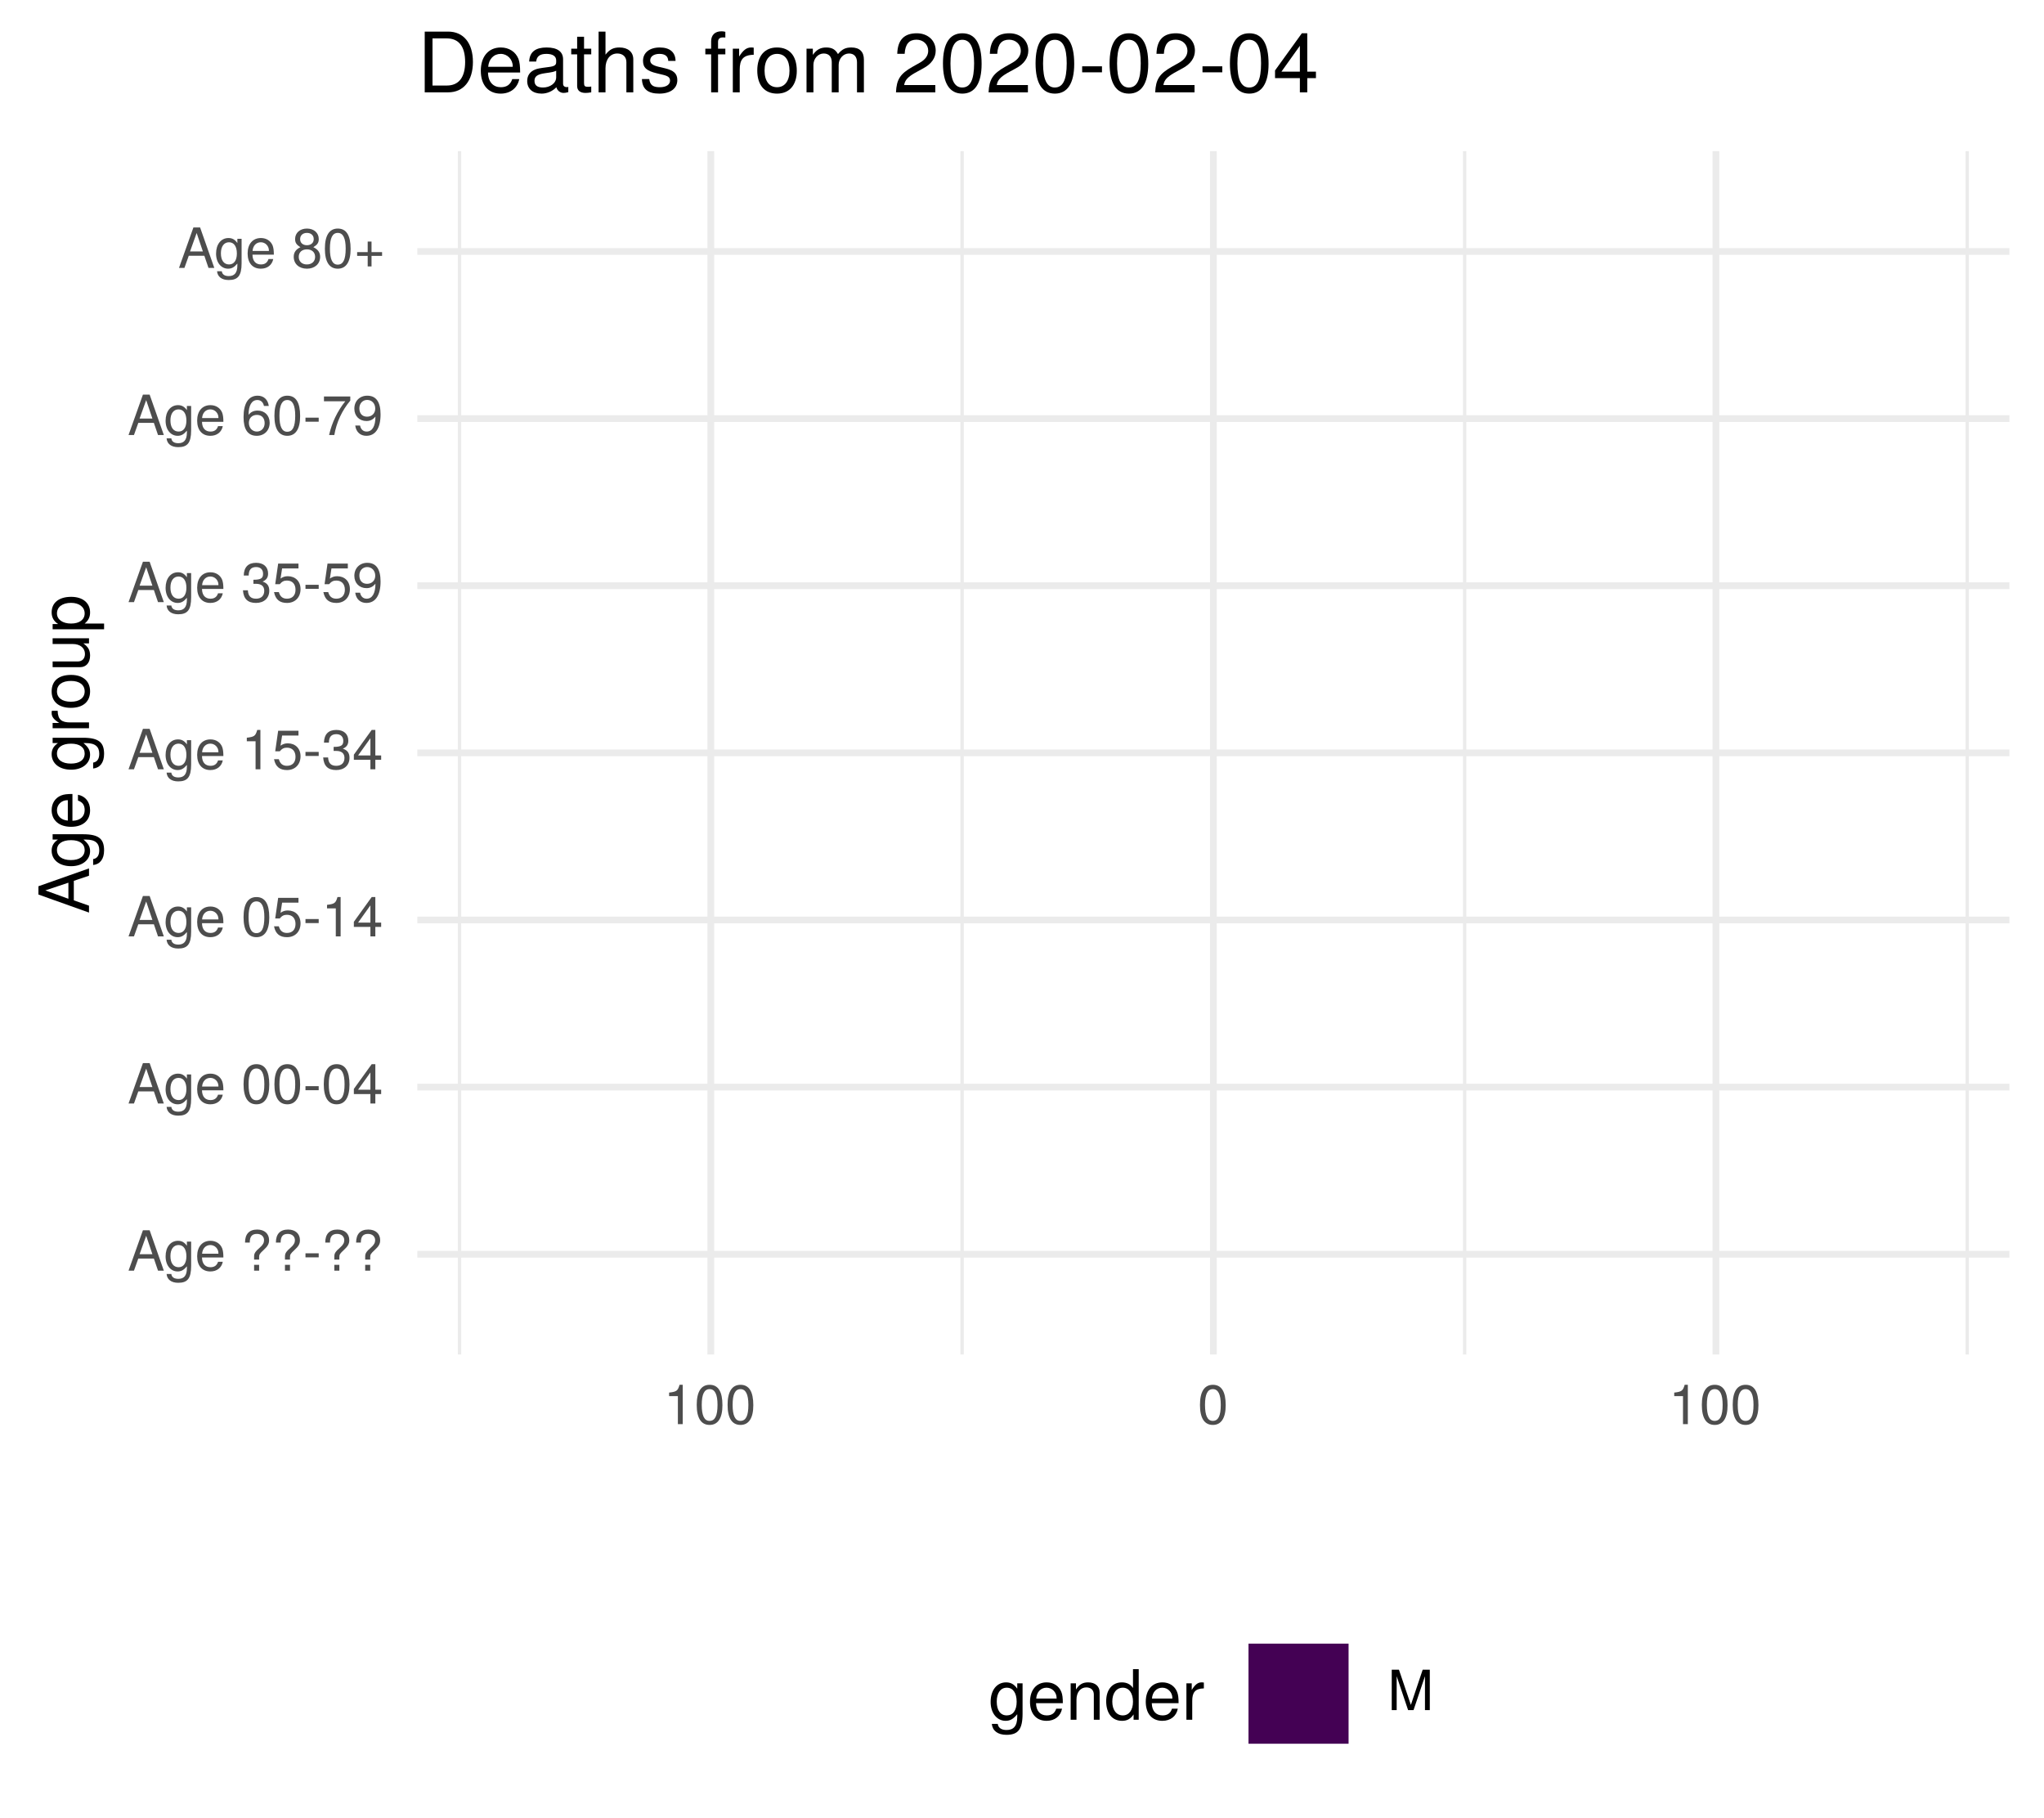
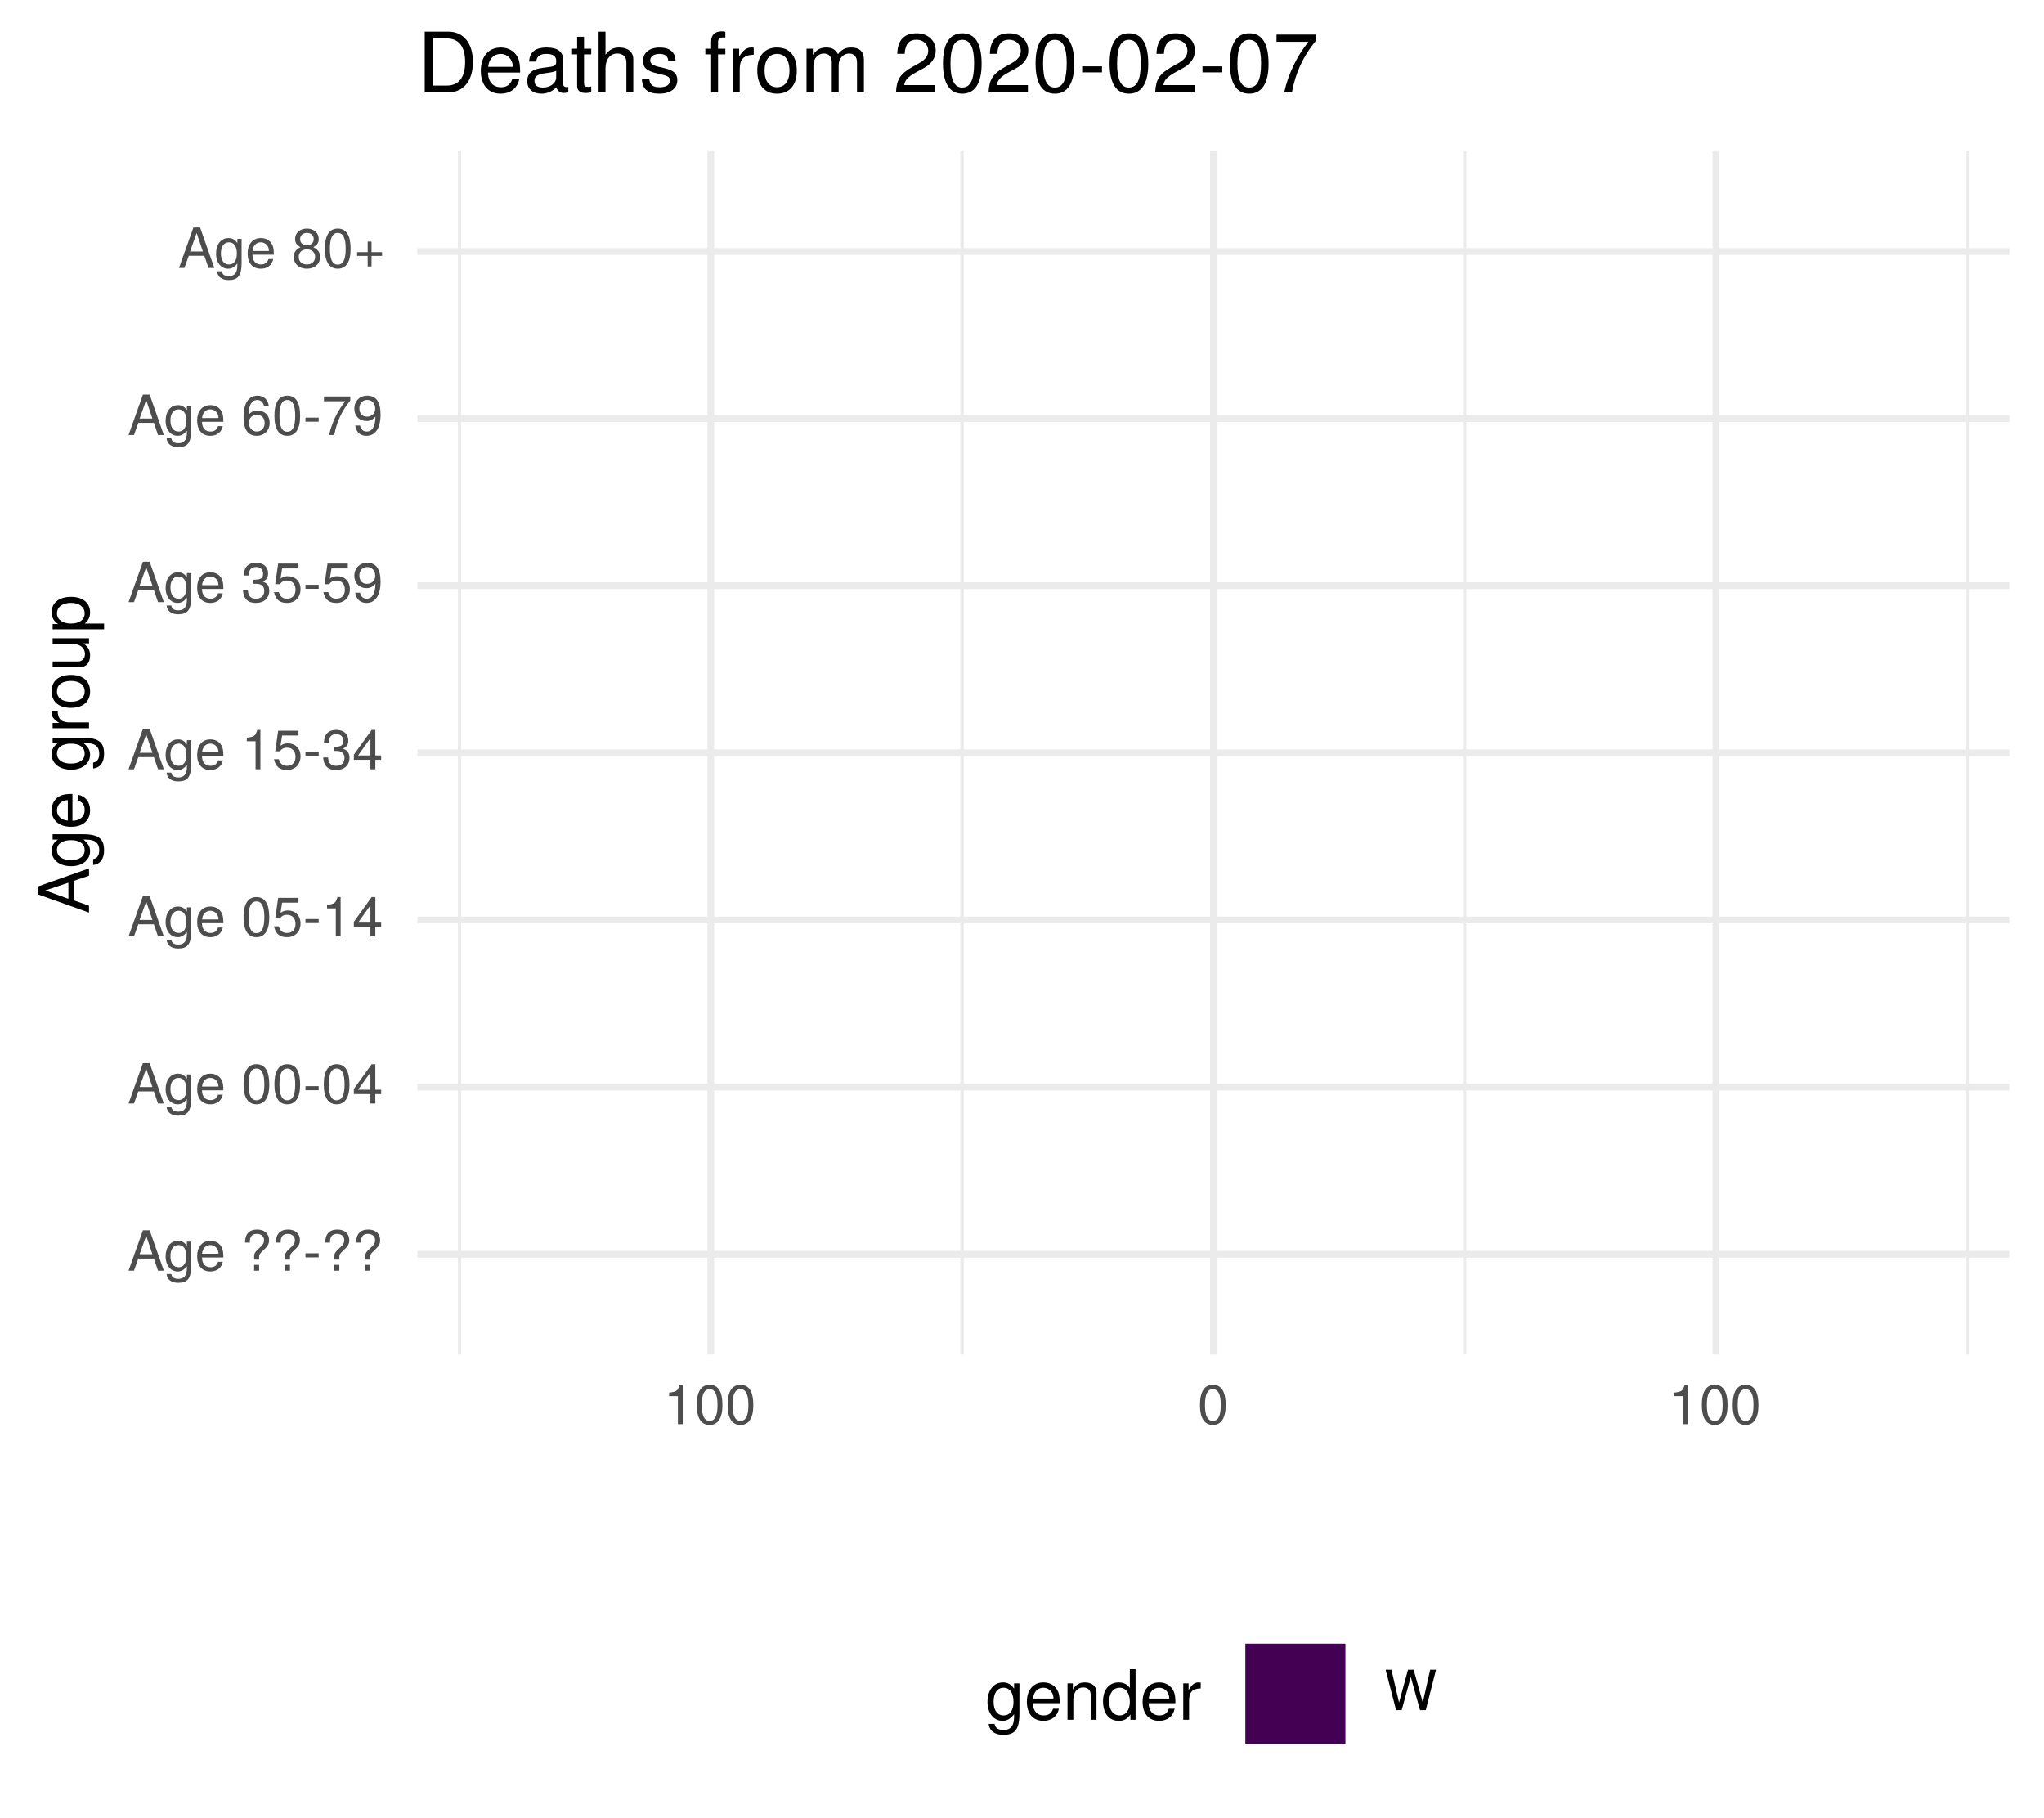
<svg xmlns="http://www.w3.org/2000/svg" xmlns:xlink="http://www.w3.org/1999/xlink" width="324pt" height="288pt" viewBox="0 0 324 288" version="1.1">
  <defs>
    <g>
      <symbol overflow="visible" id="glyph0-0">
        <path style="stroke:none;" d="" />
      </symbol>
      <symbol overflow="visible" id="glyph0-1">
        <path style="stroke:none;" d="M 5.75 0 L 3.5 -6.406 L 2.438 -6.406 L 0.156 0 L 1.016 0 L 1.703 -1.922 L 4.172 -1.922 L 4.828 0 Z M 3.938 -2.609 L 1.906 -2.609 L 2.953 -5.531 Z M 3.938 -2.609 " />
      </symbol>
      <symbol overflow="visible" id="glyph0-2">
        <path style="stroke:none;" d="M 4.297 -0.75 L 4.297 -4.609 L 3.625 -4.609 L 3.625 -3.938 C 3.25 -4.484 2.812 -4.734 2.219 -4.734 C 1.047 -4.734 0.25 -3.75 0.25 -2.266 C 0.25 -0.812 1.078 0.125 2.156 0.125 C 2.734 0.125 3.141 -0.109 3.625 -0.688 L 3.625 -0.391 C 3.625 0.828 3.125 1.297 2.266 1.297 C 1.688 1.297 1.234 1.094 1.156 0.531 L 0.406 0.531 C 0.484 1.406 1.156 1.922 2.25 1.922 C 3.688 1.922 4.297 1.281 4.297 -0.75 Z M 3.547 -2.281 C 3.547 -1.172 3.078 -0.547 2.312 -0.547 C 1.5 -0.547 1.016 -1.188 1.016 -2.312 C 1.016 -3.406 1.516 -4.062 2.297 -4.062 C 3.094 -4.062 3.547 -3.391 3.547 -2.281 Z M 3.547 -2.281 " />
      </symbol>
      <symbol overflow="visible" id="glyph0-3">
        <path style="stroke:none;" d="M 4.516 -2.094 C 4.516 -2.766 4.453 -3.188 4.328 -3.531 C 4.031 -4.281 3.328 -4.734 2.469 -4.734 C 1.172 -4.734 0.359 -3.797 0.359 -2.281 C 0.359 -0.766 1.156 0.125 2.453 0.125 C 3.5 0.125 4.234 -0.469 4.422 -1.406 L 3.672 -1.406 C 3.469 -0.797 3.062 -0.547 2.469 -0.547 C 1.703 -0.547 1.141 -1.031 1.125 -2.094 Z M 3.734 -2.75 C 3.734 -2.75 3.734 -2.703 3.719 -2.688 L 1.141 -2.688 C 1.203 -3.516 1.719 -4.062 2.453 -4.062 C 3.172 -4.062 3.734 -3.469 3.734 -2.75 Z M 3.734 -2.75 " />
      </symbol>
      <symbol overflow="visible" id="glyph0-4">
        <path style="stroke:none;" d="" />
      </symbol>
      <symbol overflow="visible" id="glyph0-5">
        <path style="stroke:none;" d="M 4.422 -4.828 C 4.422 -5.859 3.688 -6.516 2.547 -6.516 C 1.281 -6.516 0.609 -5.812 0.609 -4.453 L 1.359 -4.453 C 1.359 -5.422 1.719 -5.828 2.5 -5.828 C 3.172 -5.828 3.625 -5.422 3.625 -4.828 C 3.625 -4.422 3.438 -4.078 2.969 -3.672 C 2.453 -3.203 2.453 -3.203 2.297 -3 C 2.109 -2.75 2.047 -2.547 2.047 -2.234 L 2.047 -1.75 L 2.844 -1.75 L 2.844 -2.156 C 2.844 -2.547 2.938 -2.703 3.531 -3.25 C 4.203 -3.859 4.422 -4.25 4.422 -4.828 Z M 2.844 0 L 2.844 -0.922 L 2.047 -0.922 L 2.047 0 Z M 2.844 0 " />
      </symbol>
      <symbol overflow="visible" id="glyph0-6">
        <path style="stroke:none;" d="M 2.5 -2.109 L 2.5 -2.75 L 0.406 -2.75 L 0.406 -2.109 Z M 2.5 -2.109 " />
      </symbol>
      <symbol overflow="visible" id="glyph0-7">
        <path style="stroke:none;" d="M 4.453 -3 C 4.453 -5.156 3.781 -6.234 2.422 -6.234 C 1.078 -6.234 0.375 -5.141 0.375 -3.047 C 0.375 -0.953 1.078 0.125 2.422 0.125 C 3.734 0.125 4.453 -0.953 4.453 -3 Z M 3.672 -3.062 C 3.672 -1.297 3.266 -0.516 2.406 -0.516 C 1.578 -0.516 1.172 -1.344 1.172 -3.047 C 1.172 -4.75 1.578 -5.547 2.422 -5.547 C 3.25 -5.547 3.672 -4.734 3.672 -3.062 Z M 3.672 -3.062 " />
      </symbol>
      <symbol overflow="visible" id="glyph0-8">
        <path style="stroke:none;" d="M 4.578 -1.5 L 4.578 -2.188 L 3.656 -2.188 L 3.656 -6.234 L 3.078 -6.234 L 0.25 -2.312 L 0.25 -1.5 L 2.875 -1.5 L 2.875 0 L 3.656 0 L 3.656 -1.5 Z M 2.875 -2.188 L 0.922 -2.188 L 2.875 -4.922 Z M 2.875 -2.188 " />
      </symbol>
      <symbol overflow="visible" id="glyph0-9">
        <path style="stroke:none;" d="M 4.516 -2.062 C 4.516 -3.297 3.688 -4.109 2.5 -4.109 C 2.062 -4.109 1.703 -4 1.344 -3.734 L 1.594 -5.344 L 4.188 -5.344 L 4.188 -6.109 L 0.969 -6.109 L 0.5 -2.844 L 1.219 -2.844 C 1.578 -3.266 1.875 -3.422 2.359 -3.422 C 3.188 -3.422 3.719 -2.891 3.719 -1.969 C 3.719 -1.062 3.203 -0.547 2.359 -0.547 C 1.688 -0.547 1.266 -0.891 1.078 -1.594 L 0.312 -1.594 C 0.562 -0.359 1.266 0.125 2.375 0.125 C 3.641 0.125 4.516 -0.75 4.516 -2.062 Z M 4.516 -2.062 " />
      </symbol>
      <symbol overflow="visible" id="glyph0-10">
        <path style="stroke:none;" d="M 3.047 0 L 3.047 -6.234 L 2.547 -6.234 C 2.266 -5.281 2.094 -5.141 0.891 -5 L 0.891 -4.438 L 2.281 -4.438 L 2.281 0 Z M 3.047 0 " />
      </symbol>
      <symbol overflow="visible" id="glyph0-11">
        <path style="stroke:none;" d="M 4.453 -1.812 C 4.453 -2.562 4.141 -3.016 3.391 -3.266 C 3.969 -3.5 4.266 -3.891 4.266 -4.516 C 4.266 -5.594 3.547 -6.234 2.359 -6.234 C 1.109 -6.234 0.438 -5.547 0.406 -4.219 L 1.188 -4.219 C 1.203 -5.141 1.578 -5.562 2.375 -5.562 C 3.062 -5.562 3.469 -5.156 3.469 -4.5 C 3.469 -3.828 3.188 -3.547 1.938 -3.547 L 1.938 -2.906 L 2.359 -2.906 C 3.219 -2.906 3.656 -2.5 3.656 -1.797 C 3.656 -1.016 3.172 -0.547 2.359 -0.547 C 1.516 -0.547 1.109 -0.969 1.062 -1.875 L 0.281 -1.875 C 0.375 -0.5 1.062 0.125 2.344 0.125 C 3.625 0.125 4.453 -0.641 4.453 -1.812 Z M 4.453 -1.812 " />
      </symbol>
      <symbol overflow="visible" id="glyph0-12">
        <path style="stroke:none;" d="M 4.484 -3.266 C 4.484 -5.219 3.797 -6.234 2.375 -6.234 C 1.188 -6.234 0.328 -5.391 0.328 -4.172 C 0.328 -3.016 1.125 -2.219 2.25 -2.219 C 2.844 -2.219 3.266 -2.438 3.672 -2.922 C 3.672 -1.406 3.172 -0.547 2.281 -0.547 C 1.734 -0.547 1.359 -0.891 1.234 -1.5 L 0.469 -1.5 C 0.609 -0.469 1.281 0.125 2.234 0.125 C 3.688 0.125 4.484 -1.109 4.484 -3.266 Z M 3.641 -4.188 C 3.641 -3.422 3.094 -2.906 2.344 -2.906 C 1.594 -2.906 1.125 -3.391 1.125 -4.234 C 1.125 -5.016 1.656 -5.562 2.359 -5.562 C 3.094 -5.562 3.641 -5 3.641 -4.188 Z M 3.641 -4.188 " />
      </symbol>
      <symbol overflow="visible" id="glyph0-13">
        <path style="stroke:none;" d="M 4.516 -1.938 C 4.516 -3.094 3.719 -3.875 2.609 -3.875 C 1.984 -3.875 1.5 -3.641 1.172 -3.188 C 1.172 -4.703 1.672 -5.547 2.562 -5.547 C 3.109 -5.547 3.484 -5.203 3.609 -4.609 L 4.375 -4.609 C 4.234 -5.625 3.562 -6.234 2.609 -6.234 C 1.156 -6.234 0.375 -5.016 0.375 -2.844 C 0.375 -0.891 1.047 0.125 2.469 0.125 C 3.656 0.125 4.516 -0.719 4.516 -1.938 Z M 3.719 -1.875 C 3.719 -1.094 3.188 -0.547 2.484 -0.547 C 1.766 -0.547 1.219 -1.125 1.219 -1.922 C 1.219 -2.688 1.734 -3.188 2.5 -3.188 C 3.25 -3.188 3.719 -2.703 3.719 -1.875 Z M 3.719 -1.875 " />
      </symbol>
      <symbol overflow="visible" id="glyph0-14">
        <path style="stroke:none;" d="M 4.578 -5.453 L 4.578 -6.109 L 0.406 -6.109 L 0.406 -5.344 L 3.781 -5.344 C 2.531 -3.781 1.656 -1.953 1.219 0 L 2.047 0 C 2.391 -2.016 3.266 -3.891 4.578 -5.453 Z M 4.578 -5.453 " />
      </symbol>
      <symbol overflow="visible" id="glyph0-15">
        <path style="stroke:none;" d="M 4.516 -1.766 C 4.516 -2.453 4.156 -2.938 3.438 -3.281 C 4.078 -3.672 4.297 -3.984 4.297 -4.578 C 4.297 -5.547 3.531 -6.234 2.422 -6.234 C 1.312 -6.234 0.547 -5.547 0.547 -4.578 C 0.547 -4 0.75 -3.672 1.391 -3.281 C 0.672 -2.938 0.328 -2.453 0.328 -1.766 C 0.328 -0.625 1.188 0.125 2.422 0.125 C 3.656 0.125 4.516 -0.625 4.516 -1.766 Z M 3.5 -4.562 C 3.5 -3.969 3.062 -3.594 2.422 -3.594 C 1.766 -3.594 1.344 -3.969 1.344 -4.562 C 1.344 -5.156 1.766 -5.547 2.422 -5.547 C 3.078 -5.547 3.5 -5.156 3.5 -4.562 Z M 3.719 -1.75 C 3.719 -1.016 3.188 -0.547 2.406 -0.547 C 1.641 -0.547 1.125 -1.016 1.125 -1.75 C 1.125 -2.484 1.641 -2.938 2.422 -2.938 C 3.188 -2.938 3.719 -2.484 3.719 -1.75 Z M 3.719 -1.75 " />
      </symbol>
      <symbol overflow="visible" id="glyph0-16">
        <path style="stroke:none;" d="M 4.547 -1.906 L 4.547 -2.5 L 2.875 -2.5 L 2.875 -4.172 L 2.266 -4.172 L 2.266 -2.5 L 0.594 -2.5 L 0.594 -1.906 L 2.266 -1.906 L 2.266 -0.234 L 2.875 -0.234 L 2.875 -1.906 Z M 4.547 -1.906 " />
      </symbol>
      <symbol overflow="visible" id="glyph0-17">
-         <path style="stroke:none;" d="M 6.688 0 L 6.688 -6.406 L 5.562 -6.406 L 3.688 -0.828 L 1.797 -6.406 L 0.656 -6.406 L 0.656 0 L 1.438 0 L 1.438 -5.375 L 3.25 0 L 4.109 0 L 5.922 -5.375 L 5.922 0 Z M 6.688 0 " />
+         <path style="stroke:none;" d="M 8.172 -6.406 L 7.25 -6.406 L 6.078 -1.203 L 4.625 -6.406 L 3.734 -6.406 L 2.312 -1.203 L 1.109 -6.406 L 0.188 -6.406 L 1.844 0 L 2.734 0 L 4.172 -5.266 L 5.641 0 L 6.547 0 Z M 8.172 -6.406 " />
      </symbol>
      <symbol overflow="visible" id="glyph1-0">
        <path style="stroke:none;" d="" />
      </symbol>
      <symbol overflow="visible" id="glyph1-1">
        <path style="stroke:none;" d="M 0 -7.188 L -8.016 -4.359 L -8.016 -3.047 L 0 -0.188 L 0 -1.281 L -2.406 -2.125 L -2.406 -5.219 L 0 -6.031 Z M -3.266 -4.922 L -3.266 -2.375 L -6.922 -3.703 Z M -3.266 -4.922 " />
      </symbol>
      <symbol overflow="visible" id="glyph1-2">
        <path style="stroke:none;" d="M -0.953 -5.375 L -5.766 -5.375 L -5.766 -4.531 L -4.922 -4.531 C -5.609 -4.062 -5.922 -3.516 -5.922 -2.766 C -5.922 -1.312 -4.703 -0.312 -2.828 -0.312 C -1.016 -0.312 0.172 -1.344 0.172 -2.688 C 0.172 -3.422 -0.141 -3.922 -0.875 -4.531 L -0.484 -4.531 C 1.047 -4.531 1.625 -3.906 1.625 -2.844 C 1.625 -2.109 1.359 -1.547 0.656 -1.438 L 0.656 -0.5 C 1.75 -0.609 2.391 -1.453 2.391 -2.812 C 2.391 -4.609 1.594 -5.375 -0.953 -5.375 Z M -2.844 -4.438 C -1.469 -4.438 -0.688 -3.844 -0.688 -2.875 C -0.688 -1.875 -1.484 -1.281 -2.875 -1.281 C -4.266 -1.281 -5.078 -1.891 -5.078 -2.875 C -5.078 -3.859 -4.25 -4.438 -2.844 -4.438 Z M -2.844 -4.438 " />
      </symbol>
      <symbol overflow="visible" id="glyph1-3">
        <path style="stroke:none;" d="M -2.625 -5.641 C -3.453 -5.641 -3.984 -5.578 -4.406 -5.406 C -5.359 -5.031 -5.922 -4.156 -5.922 -3.078 C -5.922 -1.469 -4.734 -0.438 -2.844 -0.438 C -0.953 -0.438 0.172 -1.438 0.172 -3.062 C 0.172 -4.375 -0.578 -5.297 -1.75 -5.516 L -1.75 -4.594 C -0.984 -4.344 -0.688 -3.828 -0.688 -3.094 C -0.688 -2.141 -1.297 -1.422 -2.625 -1.391 Z M -3.438 -4.656 C -3.438 -4.656 -3.391 -4.656 -3.359 -4.656 L -3.359 -1.422 C -4.391 -1.5 -5.078 -2.141 -5.078 -3.062 C -5.078 -3.969 -4.328 -4.656 -3.438 -4.656 Z M -3.438 -4.656 " />
      </symbol>
      <symbol overflow="visible" id="glyph1-4">
        <path style="stroke:none;" d="" />
      </symbol>
      <symbol overflow="visible" id="glyph1-5">
        <path style="stroke:none;" d="M -4.969 -3.531 L -5.891 -3.531 C -5.922 -3.375 -5.922 -3.297 -5.922 -3.172 C -5.922 -2.578 -5.578 -2.141 -4.719 -1.609 L -5.766 -1.609 L -5.766 -0.766 L 0 -0.766 L 0 -1.688 L -2.984 -1.688 C -4.297 -1.688 -4.938 -2.109 -4.969 -3.531 Z M -4.969 -3.531 " />
      </symbol>
      <symbol overflow="visible" id="glyph1-6">
        <path style="stroke:none;" d="M -2.844 -5.609 C -4.828 -5.609 -5.922 -4.656 -5.922 -2.984 C -5.922 -1.375 -4.812 -0.391 -2.875 -0.391 C -0.953 -0.391 0.172 -1.359 0.172 -3 C 0.172 -4.625 -0.953 -5.609 -2.844 -5.609 Z M -2.844 -4.656 C -1.5 -4.656 -0.688 -4.016 -0.688 -3 C -0.688 -1.984 -1.484 -1.359 -2.875 -1.359 C -4.266 -1.359 -5.078 -1.984 -5.078 -3 C -5.078 -4.031 -4.281 -4.656 -2.844 -4.656 Z M -2.844 -4.656 " />
      </symbol>
      <symbol overflow="visible" id="glyph1-7">
        <path style="stroke:none;" d="M 0 -5.297 L -5.766 -5.297 L -5.766 -4.391 L -2.578 -4.391 C -1.406 -4.391 -0.641 -3.766 -0.641 -2.812 C -0.641 -2.094 -1.078 -1.625 -1.766 -1.625 L -5.766 -1.625 L -5.766 -0.719 L -1.406 -0.719 C -0.453 -0.719 0.172 -1.438 0.172 -2.547 C 0.172 -3.406 -0.125 -3.938 -0.891 -4.484 L 0 -4.484 Z M 0 -5.297 " />
      </symbol>
      <symbol overflow="visible" id="glyph1-8">
        <path style="stroke:none;" d="M -2.828 -5.75 C -4.766 -5.75 -5.922 -4.812 -5.922 -3.281 C -5.922 -2.5 -5.578 -1.875 -4.891 -1.438 L -5.766 -1.438 L -5.766 -0.609 L 2.391 -0.609 L 2.391 -1.516 L -0.688 -1.516 C -0.094 -2 0.172 -2.547 0.172 -3.281 C 0.172 -4.781 -0.984 -5.75 -2.828 -5.75 Z M -2.844 -4.797 C -1.547 -4.797 -0.688 -4.125 -0.688 -3.125 C -0.688 -2.156 -1.484 -1.516 -2.844 -1.516 C -4.188 -1.516 -5.078 -2.156 -5.078 -3.125 C -5.078 -4.141 -4.219 -4.797 -2.844 -4.797 Z M -2.844 -4.797 " />
      </symbol>
      <symbol overflow="visible" id="glyph2-0">
        <path style="stroke:none;" d="" />
      </symbol>
      <symbol overflow="visible" id="glyph2-1">
        <path style="stroke:none;" d="M 5.375 -0.953 L 5.375 -5.766 L 4.531 -5.766 L 4.531 -4.922 C 4.062 -5.609 3.516 -5.922 2.766 -5.922 C 1.312 -5.922 0.312 -4.703 0.312 -2.828 C 0.312 -1.016 1.344 0.172 2.688 0.172 C 3.422 0.172 3.922 -0.141 4.531 -0.875 L 4.531 -0.484 C 4.531 1.047 3.906 1.625 2.844 1.625 C 2.109 1.625 1.547 1.359 1.438 0.656 L 0.5 0.656 C 0.609 1.75 1.453 2.391 2.812 2.391 C 4.609 2.391 5.375 1.594 5.375 -0.953 Z M 4.438 -2.844 C 4.438 -1.469 3.844 -0.688 2.875 -0.688 C 1.875 -0.688 1.281 -1.484 1.281 -2.875 C 1.281 -4.266 1.891 -5.078 2.875 -5.078 C 3.859 -5.078 4.438 -4.25 4.438 -2.844 Z M 4.438 -2.844 " />
      </symbol>
      <symbol overflow="visible" id="glyph2-2">
        <path style="stroke:none;" d="M 5.641 -2.625 C 5.641 -3.453 5.578 -3.984 5.406 -4.406 C 5.031 -5.359 4.156 -5.922 3.078 -5.922 C 1.469 -5.922 0.438 -4.734 0.438 -2.844 C 0.438 -0.953 1.438 0.172 3.062 0.172 C 4.375 0.172 5.297 -0.578 5.516 -1.75 L 4.594 -1.75 C 4.344 -0.984 3.828 -0.688 3.094 -0.688 C 2.141 -0.688 1.422 -1.297 1.391 -2.625 Z M 4.656 -3.438 C 4.656 -3.438 4.656 -3.391 4.656 -3.359 L 1.422 -3.359 C 1.5 -4.391 2.141 -5.078 3.062 -5.078 C 3.969 -5.078 4.656 -4.328 4.656 -3.438 Z M 4.656 -3.438 " />
      </symbol>
      <symbol overflow="visible" id="glyph2-3">
        <path style="stroke:none;" d="M 5.359 0 L 5.359 -4.359 C 5.359 -5.312 4.641 -5.922 3.531 -5.922 C 2.672 -5.922 2.125 -5.594 1.609 -4.797 L 1.609 -5.766 L 0.766 -5.766 L 0.766 0 L 1.688 0 L 1.688 -3.172 C 1.688 -4.359 2.328 -5.125 3.25 -5.125 C 3.984 -5.125 4.438 -4.688 4.438 -4 L 4.438 0 Z M 5.359 0 " />
      </symbol>
      <symbol overflow="visible" id="glyph2-4">
        <path style="stroke:none;" d="M 5.438 0 L 5.438 -8.016 L 4.531 -8.016 L 4.531 -5.031 C 4.141 -5.625 3.531 -5.922 2.766 -5.922 C 1.266 -5.922 0.281 -4.781 0.281 -2.938 C 0.281 -0.984 1.25 0.172 2.797 0.172 C 3.594 0.172 4.141 -0.125 4.625 -0.844 L 4.625 0 Z M 4.531 -2.859 C 4.531 -1.531 3.891 -0.688 2.922 -0.688 C 1.906 -0.688 1.25 -1.547 1.25 -2.875 C 1.25 -4.219 1.906 -5.078 2.922 -5.078 C 3.906 -5.078 4.531 -4.188 4.531 -2.859 Z M 4.531 -2.859 " />
      </symbol>
      <symbol overflow="visible" id="glyph2-5">
        <path style="stroke:none;" d="M 3.531 -4.969 L 3.531 -5.891 C 3.375 -5.922 3.297 -5.922 3.172 -5.922 C 2.578 -5.922 2.141 -5.578 1.609 -4.719 L 1.609 -5.766 L 0.766 -5.766 L 0.766 0 L 1.688 0 L 1.688 -2.984 C 1.688 -4.297 2.109 -4.938 3.531 -4.969 Z M 3.531 -4.969 " />
      </symbol>
      <symbol overflow="visible" id="glyph3-0">
        <path style="stroke:none;" d="" />
      </symbol>
      <symbol overflow="visible" id="glyph3-1">
        <path style="stroke:none;" d="M 8.812 -4.812 C 8.812 -7.797 7.328 -9.625 4.891 -9.625 L 1.172 -9.625 L 1.172 0 L 4.891 0 C 7.312 0 8.812 -1.828 8.812 -4.812 Z M 7.578 -4.812 C 7.578 -2.375 6.578 -1.078 4.672 -1.078 L 2.406 -1.078 L 2.406 -8.547 L 4.672 -8.547 C 6.578 -8.547 7.578 -7.266 7.578 -4.812 Z M 7.578 -4.812 " />
      </symbol>
      <symbol overflow="visible" id="glyph3-2">
        <path style="stroke:none;" d="M 6.766 -3.141 C 6.766 -4.141 6.688 -4.781 6.5 -5.297 C 6.047 -6.438 4.984 -7.109 3.703 -7.109 C 1.766 -7.109 0.531 -5.688 0.531 -3.422 C 0.531 -1.156 1.734 0.203 3.672 0.203 C 5.25 0.203 6.344 -0.703 6.625 -2.094 L 5.516 -2.094 C 5.219 -1.188 4.594 -0.812 3.703 -0.812 C 2.562 -0.812 1.703 -1.562 1.672 -3.141 Z M 5.594 -4.125 C 5.594 -4.125 5.594 -4.062 5.578 -4.047 L 1.703 -4.047 C 1.797 -5.266 2.578 -6.094 3.688 -6.094 C 4.766 -6.094 5.594 -5.203 5.594 -4.125 Z M 5.594 -4.125 " />
      </symbol>
      <symbol overflow="visible" id="glyph3-3">
        <path style="stroke:none;" d="M 7.062 -0.031 L 7.062 -0.859 C 6.938 -0.828 6.891 -0.828 6.828 -0.828 C 6.438 -0.828 6.234 -1.031 6.234 -1.375 L 6.234 -5.234 C 6.234 -6.453 5.328 -7.109 3.625 -7.109 C 1.953 -7.109 0.922 -6.469 0.859 -4.875 L 1.969 -4.875 C 2.062 -5.719 2.562 -6.094 3.594 -6.094 C 4.578 -6.094 5.141 -5.734 5.141 -5.062 L 5.141 -4.781 C 5.141 -4.312 4.859 -4.125 3.984 -4.016 C 2.422 -3.812 2.188 -3.766 1.766 -3.594 C 0.969 -3.266 0.547 -2.641 0.547 -1.797 C 0.547 -0.547 1.422 0.203 2.828 0.203 C 3.703 0.203 4.562 -0.172 5.172 -0.812 C 5.297 -0.297 5.766 0.094 6.312 0.094 C 6.531 0.094 6.703 0.062 7.062 -0.031 Z M 5.141 -2.391 C 5.141 -1.406 4.125 -0.766 3.062 -0.766 C 2.203 -0.766 1.703 -1.062 1.703 -1.828 C 1.703 -2.547 2.188 -2.859 3.359 -3.031 C 4.531 -3.188 4.766 -3.25 5.141 -3.422 Z M 5.141 -2.391 " />
      </symbol>
      <symbol overflow="visible" id="glyph3-4">
        <path style="stroke:none;" d="M 3.359 0 L 3.359 -0.922 C 3.203 -0.891 3.031 -0.875 2.828 -0.875 C 2.344 -0.875 2.219 -1 2.219 -1.484 L 2.219 -6.016 L 3.359 -6.016 L 3.359 -6.922 L 2.219 -6.922 L 2.219 -8.812 L 1.125 -8.812 L 1.125 -6.922 L 0.188 -6.922 L 0.188 -6.016 L 1.125 -6.016 L 1.125 -1 C 1.125 -0.297 1.594 0.094 2.453 0.094 C 2.719 0.094 2.984 0.062 3.359 0 Z M 3.359 0 " />
      </symbol>
      <symbol overflow="visible" id="glyph3-5">
        <path style="stroke:none;" d="M 6.422 0 L 6.422 -5.234 C 6.422 -6.391 5.578 -7.109 4.234 -7.109 C 3.266 -7.109 2.672 -6.812 2.016 -5.969 L 2.016 -9.625 L 0.922 -9.625 L 0.922 0 L 2.016 0 L 2.016 -3.812 C 2.016 -5.234 2.766 -6.156 3.891 -6.156 C 4.672 -6.156 5.328 -5.703 5.328 -4.797 L 5.328 0 Z M 6.422 0 " />
      </symbol>
      <symbol overflow="visible" id="glyph3-6">
        <path style="stroke:none;" d="M 6.062 -1.938 C 6.062 -2.969 5.484 -3.484 4.109 -3.812 L 3.047 -4.062 C 2.156 -4.281 1.766 -4.562 1.766 -5.062 C 1.766 -5.688 2.344 -6.094 3.234 -6.094 C 4.125 -6.094 4.594 -5.719 4.625 -4.984 L 5.781 -4.984 C 5.766 -6.344 4.875 -7.109 3.281 -7.109 C 1.656 -7.109 0.625 -6.281 0.625 -5 C 0.625 -3.922 1.172 -3.406 2.812 -3.016 L 3.844 -2.766 C 4.609 -2.578 4.906 -2.344 4.906 -1.844 C 4.906 -1.203 4.266 -0.812 3.297 -0.812 C 2.312 -0.812 1.75 -1.062 1.609 -2.109 L 0.453 -2.109 C 0.5 -0.516 1.406 0.203 3.203 0.203 C 4.953 0.203 6.062 -0.609 6.062 -1.938 Z M 6.062 -1.938 " />
      </symbol>
      <symbol overflow="visible" id="glyph3-7">
        <path style="stroke:none;" d="" />
      </symbol>
      <symbol overflow="visible" id="glyph3-8">
        <path style="stroke:none;" d="M 3.406 -6.016 L 3.406 -6.922 L 2.25 -6.922 L 2.25 -8 C 2.25 -8.469 2.516 -8.703 3.031 -8.703 C 3.109 -8.703 3.156 -8.703 3.406 -8.688 L 3.406 -9.594 C 3.156 -9.656 3.016 -9.672 2.781 -9.672 C 1.766 -9.672 1.156 -9.078 1.156 -8.094 L 1.156 -6.922 L 0.234 -6.922 L 0.234 -6.016 L 1.156 -6.016 L 1.156 0 L 2.25 0 L 2.25 -6.016 Z M 3.406 -6.016 " />
      </symbol>
      <symbol overflow="visible" id="glyph3-9">
        <path style="stroke:none;" d="M 4.234 -5.953 L 4.234 -7.078 C 4.047 -7.109 3.969 -7.109 3.812 -7.109 C 3.109 -7.109 2.562 -6.688 1.922 -5.672 L 1.922 -6.922 L 0.922 -6.922 L 0.922 0 L 2.016 0 L 2.016 -3.594 C 2.016 -5.156 2.531 -5.922 4.234 -5.953 Z M 4.234 -5.953 " />
      </symbol>
      <symbol overflow="visible" id="glyph3-10">
        <path style="stroke:none;" d="M 6.734 -3.406 C 6.734 -5.797 5.578 -7.109 3.594 -7.109 C 1.656 -7.109 0.469 -5.781 0.469 -3.453 C 0.469 -1.141 1.641 0.203 3.609 0.203 C 5.547 0.203 6.734 -1.141 6.734 -3.406 Z M 5.578 -3.422 C 5.578 -1.797 4.812 -0.812 3.609 -0.812 C 2.375 -0.812 1.625 -1.781 1.625 -3.453 C 1.625 -5.125 2.375 -6.094 3.609 -6.094 C 4.844 -6.094 5.578 -5.141 5.578 -3.422 Z M 5.578 -3.422 " />
      </symbol>
      <symbol overflow="visible" id="glyph3-11">
        <path style="stroke:none;" d="M 10.031 0 L 10.031 -5.188 C 10.031 -6.438 9.344 -7.109 8.047 -7.109 C 7.125 -7.109 6.578 -6.844 5.922 -6.062 C 5.516 -6.797 4.969 -7.109 4.062 -7.109 C 3.141 -7.109 2.531 -6.766 1.938 -5.938 L 1.938 -6.922 L 0.938 -6.922 L 0.938 0 L 2.031 0 L 2.031 -4.344 C 2.031 -5.344 2.766 -6.156 3.656 -6.156 C 4.469 -6.156 4.938 -5.656 4.938 -4.766 L 4.938 0 L 6.031 0 L 6.031 -4.344 C 6.031 -5.344 6.766 -6.156 7.672 -6.156 C 8.469 -6.156 8.938 -5.641 8.938 -4.766 L 8.938 0 Z M 10.031 0 " />
      </symbol>
      <symbol overflow="visible" id="glyph3-12">
        <path style="stroke:none;" d="M 6.75 -6.609 C 6.75 -8.203 5.516 -9.359 3.75 -9.359 C 1.828 -9.359 0.719 -8.391 0.656 -6.109 L 1.828 -6.109 C 1.922 -7.688 2.562 -8.344 3.703 -8.344 C 4.766 -8.344 5.562 -7.594 5.562 -6.594 C 5.562 -5.844 5.125 -5.219 4.297 -4.734 L 3.078 -4.047 C 1.125 -2.938 0.547 -2.062 0.453 0 L 6.688 0 L 6.688 -1.156 L 1.75 -1.156 C 1.875 -1.922 2.297 -2.406 3.453 -3.078 L 4.766 -3.797 C 6.078 -4.484 6.75 -5.469 6.75 -6.609 Z M 6.75 -6.609 " />
      </symbol>
      <symbol overflow="visible" id="glyph3-13">
        <path style="stroke:none;" d="M 6.688 -4.5 C 6.688 -7.75 5.672 -9.359 3.625 -9.359 C 1.609 -9.359 0.562 -7.719 0.562 -4.578 C 0.562 -1.422 1.625 0.203 3.625 0.203 C 5.609 0.203 6.688 -1.422 6.688 -4.5 Z M 5.5 -4.609 C 5.5 -1.953 4.891 -0.766 3.609 -0.766 C 2.375 -0.766 1.75 -2 1.75 -4.562 C 1.75 -7.125 2.375 -8.328 3.625 -8.328 C 4.891 -8.328 5.5 -7.109 5.5 -4.609 Z M 5.5 -4.609 " />
      </symbol>
      <symbol overflow="visible" id="glyph3-14">
        <path style="stroke:none;" d="M 3.75 -3.172 L 3.75 -4.125 L 0.609 -4.125 L 0.609 -3.172 Z M 3.75 -3.172 " />
      </symbol>
      <symbol overflow="visible" id="glyph3-15">
-         <path style="stroke:none;" d="M 6.859 -2.25 L 6.859 -3.281 L 5.484 -3.281 L 5.484 -9.359 L 4.625 -9.359 L 0.375 -3.469 L 0.375 -2.25 L 4.312 -2.25 L 4.312 0 L 5.484 0 L 5.484 -2.25 Z M 4.312 -3.281 L 1.391 -3.281 L 4.312 -7.375 Z M 4.312 -3.281 " />
+         <path style="stroke:none;" d="M 6.859 -8.188 L 6.859 -9.156 L 0.609 -9.156 L 0.609 -8.016 L 5.672 -8.016 C 3.797 -5.672 2.484 -2.938 1.828 0 L 3.062 0 C 3.578 -3.031 4.891 -5.844 6.859 -8.188 Z M 6.859 -8.188 " />
      </symbol>
    </g>
    <clipPath id="clip1">
      <path d="M 72 23.957 L 74 23.957 L 74 214.648 L 72 214.648 Z M 72 23.957 " />
    </clipPath>
    <clipPath id="clip2">
      <path d="M 152 23.957 L 153 23.957 L 153 214.648 L 152 214.648 Z M 152 23.957 " />
    </clipPath>
    <clipPath id="clip3">
      <path d="M 231 23.957 L 233 23.957 L 233 214.648 L 231 214.648 Z M 231 23.957 " />
    </clipPath>
    <clipPath id="clip4">
      <path d="M 311 23.957 L 313 23.957 L 313 214.648 L 311 214.648 Z M 311 23.957 " />
    </clipPath>
    <clipPath id="clip5">
      <path d="M 66.152 198 L 318.523 198 L 318.523 200 L 66.152 200 Z M 66.152 198 " />
    </clipPath>
    <clipPath id="clip6">
      <path d="M 66.152 171 L 318.523 171 L 318.523 173 L 66.152 173 Z M 66.152 171 " />
    </clipPath>
    <clipPath id="clip7">
      <path d="M 66.152 145 L 318.523 145 L 318.523 147 L 66.152 147 Z M 66.152 145 " />
    </clipPath>
    <clipPath id="clip8">
      <path d="M 66.152 118 L 318.523 118 L 318.523 120 L 66.152 120 Z M 66.152 118 " />
    </clipPath>
    <clipPath id="clip9">
      <path d="M 66.152 92 L 318.523 92 L 318.523 94 L 66.152 94 Z M 66.152 92 " />
    </clipPath>
    <clipPath id="clip10">
      <path d="M 66.152 65 L 318.523 65 L 318.523 67 L 66.152 67 Z M 66.152 65 " />
    </clipPath>
    <clipPath id="clip11">
      <path d="M 66.152 39 L 318.523 39 L 318.523 41 L 66.152 41 Z M 66.152 39 " />
    </clipPath>
    <clipPath id="clip12">
      <path d="M 112 23.957 L 114 23.957 L 114 214.648 L 112 214.648 Z M 112 23.957 " />
    </clipPath>
    <clipPath id="clip13">
      <path d="M 191 23.957 L 193 23.957 L 193 214.648 L 191 214.648 Z M 191 23.957 " />
    </clipPath>
    <clipPath id="clip14">
      <path d="M 271 23.957 L 273 23.957 L 273 214.648 L 271 214.648 Z M 271 23.957 " />
    </clipPath>
  </defs>
-   <g id="surface1936">
+   <g id="surface1966">
    <rect x="0" y="0" width="324" height="288" style="fill:rgb(100%,100%,100%);fill-opacity:1;stroke:none;" />
    <g clip-path="url(#clip1)" clip-rule="nonzero">
      <path style="fill:none;stroke-width:0.533;stroke-linecap:butt;stroke-linejoin:round;stroke:rgb(92.157%,92.157%,92.157%);stroke-opacity:1;stroke-miterlimit:10;" d="M 72.844 214.652 L 72.844 23.957 " />
    </g>
    <g clip-path="url(#clip2)" clip-rule="nonzero">
      <path style="fill:none;stroke-width:0.533;stroke-linecap:butt;stroke-linejoin:round;stroke:rgb(92.157%,92.157%,92.157%);stroke-opacity:1;stroke-miterlimit:10;" d="M 152.504 214.652 L 152.504 23.957 " />
    </g>
    <g clip-path="url(#clip3)" clip-rule="nonzero">
      <path style="fill:none;stroke-width:0.533;stroke-linecap:butt;stroke-linejoin:round;stroke:rgb(92.157%,92.157%,92.157%);stroke-opacity:1;stroke-miterlimit:10;" d="M 232.168 214.652 L 232.168 23.957 " />
    </g>
    <g clip-path="url(#clip4)" clip-rule="nonzero">
      <path style="fill:none;stroke-width:0.533;stroke-linecap:butt;stroke-linejoin:round;stroke:rgb(92.157%,92.157%,92.157%);stroke-opacity:1;stroke-miterlimit:10;" d="M 311.828 214.652 L 311.828 23.957 " />
    </g>
    <g clip-path="url(#clip5)" clip-rule="nonzero">
      <path style="fill:none;stroke-width:1.067;stroke-linecap:butt;stroke-linejoin:round;stroke:rgb(92.157%,92.157%,92.157%);stroke-opacity:1;stroke-miterlimit:10;" d="M 66.152 198.762 L 318.52 198.762 " />
    </g>
    <g clip-path="url(#clip6)" clip-rule="nonzero">
      <path style="fill:none;stroke-width:1.067;stroke-linecap:butt;stroke-linejoin:round;stroke:rgb(92.157%,92.157%,92.157%);stroke-opacity:1;stroke-miterlimit:10;" d="M 66.152 172.273 L 318.52 172.273 " />
    </g>
    <g clip-path="url(#clip7)" clip-rule="nonzero">
      <path style="fill:none;stroke-width:1.067;stroke-linecap:butt;stroke-linejoin:round;stroke:rgb(92.157%,92.157%,92.157%);stroke-opacity:1;stroke-miterlimit:10;" d="M 66.152 145.789 L 318.52 145.789 " />
    </g>
    <g clip-path="url(#clip8)" clip-rule="nonzero">
      <path style="fill:none;stroke-width:1.067;stroke-linecap:butt;stroke-linejoin:round;stroke:rgb(92.157%,92.157%,92.157%);stroke-opacity:1;stroke-miterlimit:10;" d="M 66.152 119.305 L 318.52 119.305 " />
    </g>
    <g clip-path="url(#clip9)" clip-rule="nonzero">
      <path style="fill:none;stroke-width:1.067;stroke-linecap:butt;stroke-linejoin:round;stroke:rgb(92.157%,92.157%,92.157%);stroke-opacity:1;stroke-miterlimit:10;" d="M 66.152 92.82 L 318.52 92.82 " />
    </g>
    <g clip-path="url(#clip10)" clip-rule="nonzero">
      <path style="fill:none;stroke-width:1.067;stroke-linecap:butt;stroke-linejoin:round;stroke:rgb(92.157%,92.157%,92.157%);stroke-opacity:1;stroke-miterlimit:10;" d="M 66.152 66.336 L 318.52 66.336 " />
    </g>
    <g clip-path="url(#clip11)" clip-rule="nonzero">
      <path style="fill:none;stroke-width:1.067;stroke-linecap:butt;stroke-linejoin:round;stroke:rgb(92.157%,92.157%,92.157%);stroke-opacity:1;stroke-miterlimit:10;" d="M 66.152 39.852 L 318.52 39.852 " />
    </g>
    <g clip-path="url(#clip12)" clip-rule="nonzero">
      <path style="fill:none;stroke-width:1.067;stroke-linecap:butt;stroke-linejoin:round;stroke:rgb(92.157%,92.157%,92.157%);stroke-opacity:1;stroke-miterlimit:10;" d="M 112.672 214.652 L 112.672 23.957 " />
    </g>
    <g clip-path="url(#clip13)" clip-rule="nonzero">
      <path style="fill:none;stroke-width:1.067;stroke-linecap:butt;stroke-linejoin:round;stroke:rgb(92.157%,92.157%,92.157%);stroke-opacity:1;stroke-miterlimit:10;" d="M 192.336 214.652 L 192.336 23.957 " />
    </g>
    <g clip-path="url(#clip14)" clip-rule="nonzero">
      <path style="fill:none;stroke-width:1.067;stroke-linecap:butt;stroke-linejoin:round;stroke:rgb(92.157%,92.157%,92.157%);stroke-opacity:1;stroke-miterlimit:10;" d="M 271.996 214.652 L 271.996 23.957 " />
    </g>
    <g style="fill:rgb(30.196%,30.196%,30.196%);fill-opacity:1;">
      <use xlink:href="#glyph0-1" x="20.219" y="201.364" />
      <use xlink:href="#glyph0-2" x="26" y="201.364" />
      <use xlink:href="#glyph0-3" x="30.893" y="201.364" />
      <use xlink:href="#glyph0-4" x="35.785" y="201.364" />
      <use xlink:href="#glyph0-5" x="38.231" y="201.364" />
      <use xlink:href="#glyph0-5" x="43.124" y="201.364" />
      <use xlink:href="#glyph0-6" x="48.017" y="201.364" />
      <use xlink:href="#glyph0-5" x="50.947" y="201.364" />
      <use xlink:href="#glyph0-5" x="55.84" y="201.364" />
    </g>
    <g style="fill:rgb(30.196%,30.196%,30.196%);fill-opacity:1;">
      <use xlink:href="#glyph0-1" x="20.219" y="174.876" />
      <use xlink:href="#glyph0-2" x="26" y="174.876" />
      <use xlink:href="#glyph0-3" x="30.893" y="174.876" />
      <use xlink:href="#glyph0-4" x="35.785" y="174.876" />
      <use xlink:href="#glyph0-7" x="38.231" y="174.876" />
      <use xlink:href="#glyph0-7" x="43.124" y="174.876" />
      <use xlink:href="#glyph0-6" x="48.017" y="174.876" />
      <use xlink:href="#glyph0-7" x="50.947" y="174.876" />
      <use xlink:href="#glyph0-8" x="55.84" y="174.876" />
    </g>
    <g style="fill:rgb(30.196%,30.196%,30.196%);fill-opacity:1;">
      <use xlink:href="#glyph0-1" x="20.219" y="148.392" />
      <use xlink:href="#glyph0-2" x="26" y="148.392" />
      <use xlink:href="#glyph0-3" x="30.893" y="148.392" />
      <use xlink:href="#glyph0-4" x="35.785" y="148.392" />
      <use xlink:href="#glyph0-7" x="38.231" y="148.392" />
      <use xlink:href="#glyph0-9" x="43.124" y="148.392" />
      <use xlink:href="#glyph0-6" x="48.017" y="148.392" />
      <use xlink:href="#glyph0-10" x="50.947" y="148.392" />
      <use xlink:href="#glyph0-8" x="55.84" y="148.392" />
    </g>
    <g style="fill:rgb(30.196%,30.196%,30.196%);fill-opacity:1;">
      <use xlink:href="#glyph0-1" x="20.219" y="121.907" />
      <use xlink:href="#glyph0-2" x="26" y="121.907" />
      <use xlink:href="#glyph0-3" x="30.893" y="121.907" />
      <use xlink:href="#glyph0-4" x="35.785" y="121.907" />
      <use xlink:href="#glyph0-10" x="38.231" y="121.907" />
      <use xlink:href="#glyph0-9" x="43.124" y="121.907" />
      <use xlink:href="#glyph0-6" x="48.017" y="121.907" />
      <use xlink:href="#glyph0-11" x="50.947" y="121.907" />
      <use xlink:href="#glyph0-8" x="55.84" y="121.907" />
    </g>
    <g style="fill:rgb(30.196%,30.196%,30.196%);fill-opacity:1;">
      <use xlink:href="#glyph0-1" x="20.219" y="95.423" />
      <use xlink:href="#glyph0-2" x="26" y="95.423" />
      <use xlink:href="#glyph0-3" x="30.893" y="95.423" />
      <use xlink:href="#glyph0-4" x="35.785" y="95.423" />
      <use xlink:href="#glyph0-11" x="38.231" y="95.423" />
      <use xlink:href="#glyph0-9" x="43.124" y="95.423" />
      <use xlink:href="#glyph0-6" x="48.017" y="95.423" />
      <use xlink:href="#glyph0-9" x="50.947" y="95.423" />
      <use xlink:href="#glyph0-12" x="55.84" y="95.423" />
    </g>
    <g style="fill:rgb(30.196%,30.196%,30.196%);fill-opacity:1;">
      <use xlink:href="#glyph0-1" x="20.219" y="68.938" />
      <use xlink:href="#glyph0-2" x="26" y="68.938" />
      <use xlink:href="#glyph0-3" x="30.893" y="68.938" />
      <use xlink:href="#glyph0-4" x="35.785" y="68.938" />
      <use xlink:href="#glyph0-13" x="38.231" y="68.938" />
      <use xlink:href="#glyph0-7" x="43.124" y="68.938" />
      <use xlink:href="#glyph0-6" x="48.017" y="68.938" />
      <use xlink:href="#glyph0-14" x="50.947" y="68.938" />
      <use xlink:href="#glyph0-12" x="55.84" y="68.938" />
    </g>
    <g style="fill:rgb(30.196%,30.196%,30.196%);fill-opacity:1;">
      <use xlink:href="#glyph0-1" x="28.219" y="42.454" />
      <use xlink:href="#glyph0-2" x="34" y="42.454" />
      <use xlink:href="#glyph0-3" x="38.893" y="42.454" />
      <use xlink:href="#glyph0-4" x="43.785" y="42.454" />
      <use xlink:href="#glyph0-15" x="46.231" y="42.454" />
      <use xlink:href="#glyph0-7" x="51.124" y="42.454" />
      <use xlink:href="#glyph0-16" x="56.017" y="42.454" />
    </g>
    <g style="fill:rgb(30.196%,30.196%,30.196%);fill-opacity:1;">
      <use xlink:href="#glyph0-10" x="105.172" y="225.685" />
      <use xlink:href="#glyph0-7" x="110.064" y="225.685" />
      <use xlink:href="#glyph0-7" x="114.957" y="225.685" />
    </g>
    <g style="fill:rgb(30.196%,30.196%,30.196%);fill-opacity:1;">
      <use xlink:href="#glyph0-7" x="189.836" y="225.685" />
    </g>
    <g style="fill:rgb(30.196%,30.196%,30.196%);fill-opacity:1;">
      <use xlink:href="#glyph0-10" x="264.496" y="225.685" />
      <use xlink:href="#glyph0-7" x="269.389" y="225.685" />
      <use xlink:href="#glyph0-7" x="274.281" y="225.685" />
    </g>
    <g style="fill:rgb(0%,0%,0%);fill-opacity:1;">
      <use xlink:href="#glyph1-1" x="14.108" y="144.805" />
      <use xlink:href="#glyph1-2" x="14.108" y="137.578" />
      <use xlink:href="#glyph1-3" x="14.108" y="131.462" />
      <use xlink:href="#glyph1-4" x="14.108" y="125.346" />
      <use xlink:href="#glyph1-2" x="14.108" y="122.288" />
      <use xlink:href="#glyph1-5" x="14.108" y="116.172" />
      <use xlink:href="#glyph1-6" x="14.108" y="112.563" />
      <use xlink:href="#glyph1-7" x="14.108" y="106.447" />
      <use xlink:href="#glyph1-8" x="14.108" y="100.331" />
    </g>
    <g style="fill:rgb(0%,0%,0%);fill-opacity:1;">
-       <use xlink:href="#glyph2-1" x="156.715" y="272.53" />
-       <use xlink:href="#glyph2-2" x="162.831" y="272.53" />
-       <use xlink:href="#glyph2-3" x="168.947" y="272.53" />
-       <use xlink:href="#glyph2-4" x="175.063" y="272.53" />
-       <use xlink:href="#glyph2-2" x="181.18" y="272.53" />
-       <use xlink:href="#glyph2-5" x="187.296" y="272.53" />
-     </g>
-     <path style=" stroke:none;fill-rule:nonzero;fill:rgb(26.667%,0.392%,32.941%);fill-opacity:1;" d="M 197.902 276.332 L 213.766 276.332 L 213.766 260.469 L 197.902 260.469 Z M 197.902 276.332 " />
+       <use xlink:href="#glyph2-1" x="156.215" y="272.53" />
+       <use xlink:href="#glyph2-2" x="162.331" y="272.53" />
+       <use xlink:href="#glyph2-3" x="168.447" y="272.53" />
+       <use xlink:href="#glyph2-4" x="174.563" y="272.53" />
+       <use xlink:href="#glyph2-2" x="180.68" y="272.53" />
+       <use xlink:href="#glyph2-5" x="186.796" y="272.53" />
+     </g>
+     <path style=" stroke:none;fill-rule:nonzero;fill:rgb(26.667%,0.392%,32.941%);fill-opacity:1;" d="M 197.402 276.332 L 213.266 276.332 L 213.266 260.469 L 197.402 260.469 Z M 197.402 276.332 " />
    <g style="fill:rgb(0%,0%,0%);fill-opacity:1;">
-       <use xlink:href="#glyph0-17" x="219.953" y="271.005" />
+       <use xlink:href="#glyph0-17" x="219.453" y="271.005" />
    </g>
    <g style="fill:rgb(0%,0%,0%);fill-opacity:1;">
      <use xlink:href="#glyph3-1" x="66.152" y="14.633" />
      <use xlink:href="#glyph3-2" x="75.683" y="14.633" />
      <use xlink:href="#glyph3-3" x="83.021" y="14.633" />
      <use xlink:href="#glyph3-4" x="90.36" y="14.633" />
      <use xlink:href="#glyph3-5" x="93.963" y="14.633" />
      <use xlink:href="#glyph3-6" x="101.302" y="14.633" />
      <use xlink:href="#glyph3-7" x="107.901" y="14.633" />
      <use xlink:href="#glyph3-8" x="111.57" y="14.633" />
      <use xlink:href="#glyph3-9" x="115.239" y="14.633" />
      <use xlink:href="#glyph3-10" x="119.568" y="14.633" />
      <use xlink:href="#glyph3-11" x="126.907" y="14.633" />
      <use xlink:href="#glyph3-7" x="137.902" y="14.633" />
      <use xlink:href="#glyph3-12" x="141.571" y="14.633" />
      <use xlink:href="#glyph3-13" x="148.91" y="14.633" />
      <use xlink:href="#glyph3-12" x="156.249" y="14.633" />
      <use xlink:href="#glyph3-13" x="163.588" y="14.633" />
      <use xlink:href="#glyph3-14" x="170.927" y="14.633" />
      <use xlink:href="#glyph3-13" x="175.322" y="14.633" />
      <use xlink:href="#glyph3-12" x="182.661" y="14.633" />
      <use xlink:href="#glyph3-14" x="190" y="14.633" />
      <use xlink:href="#glyph3-13" x="194.396" y="14.633" />
      <use xlink:href="#glyph3-15" x="201.734" y="14.633" />
    </g>
  </g>
</svg>
